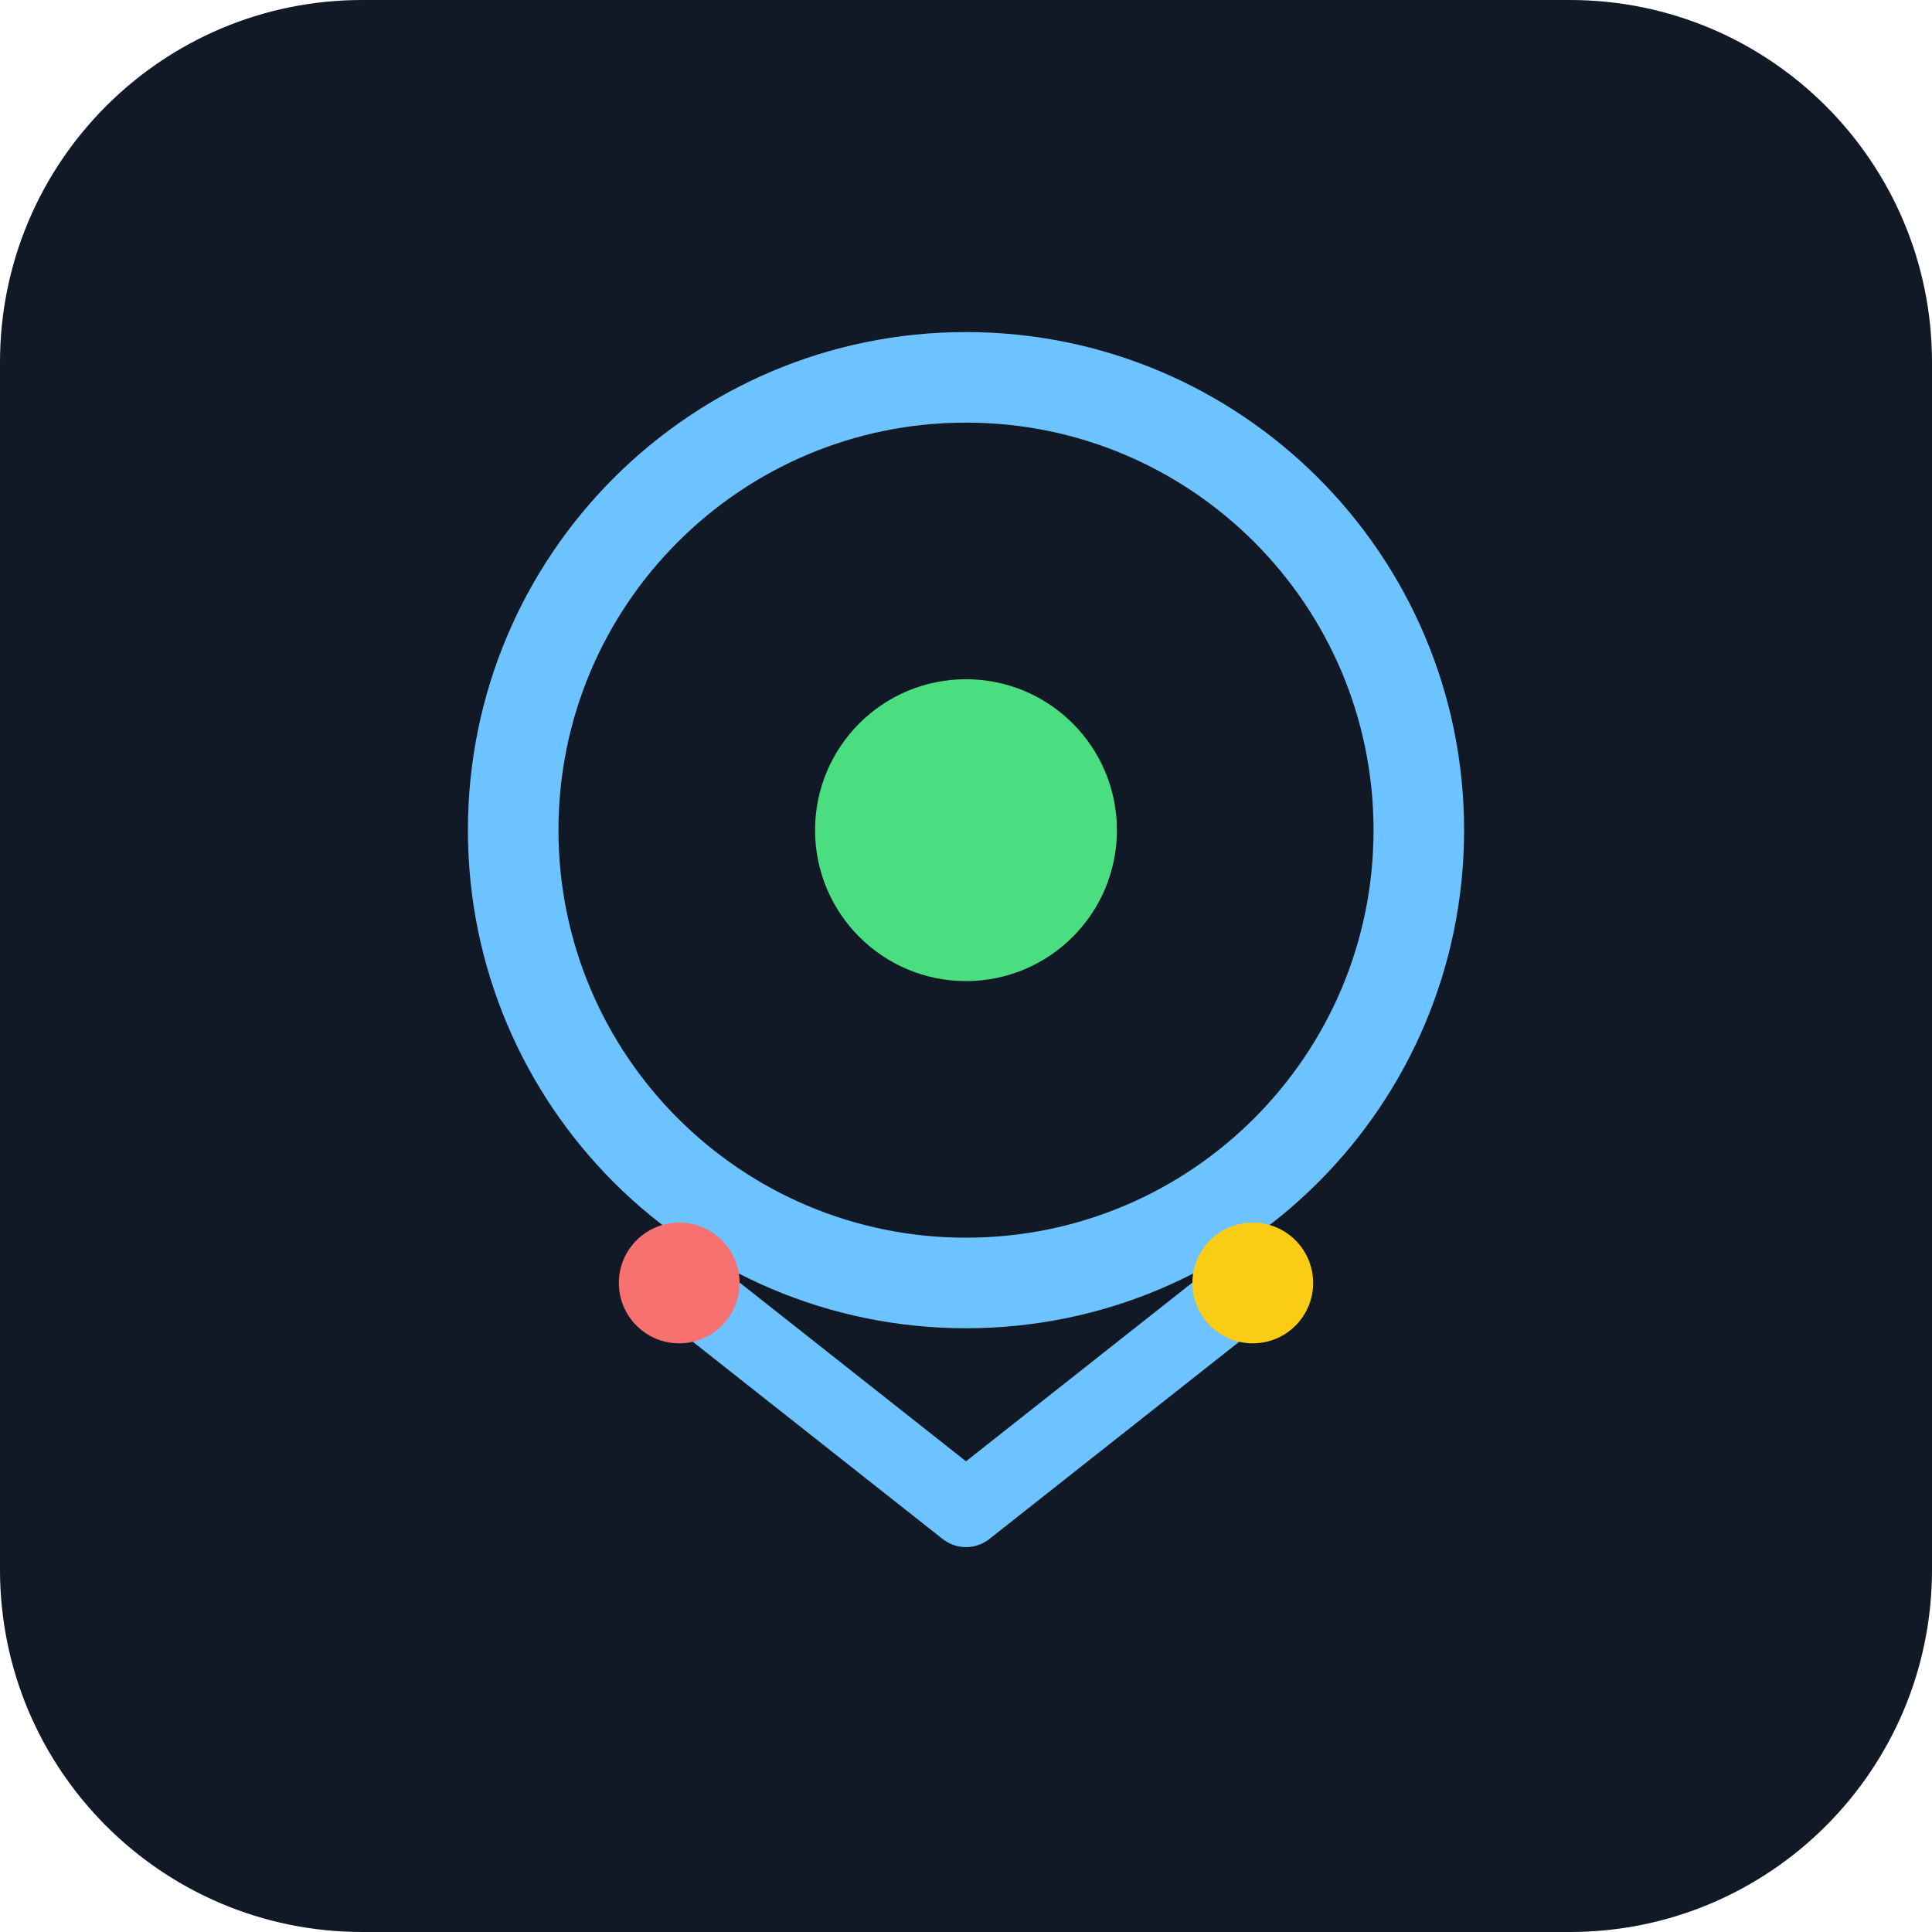
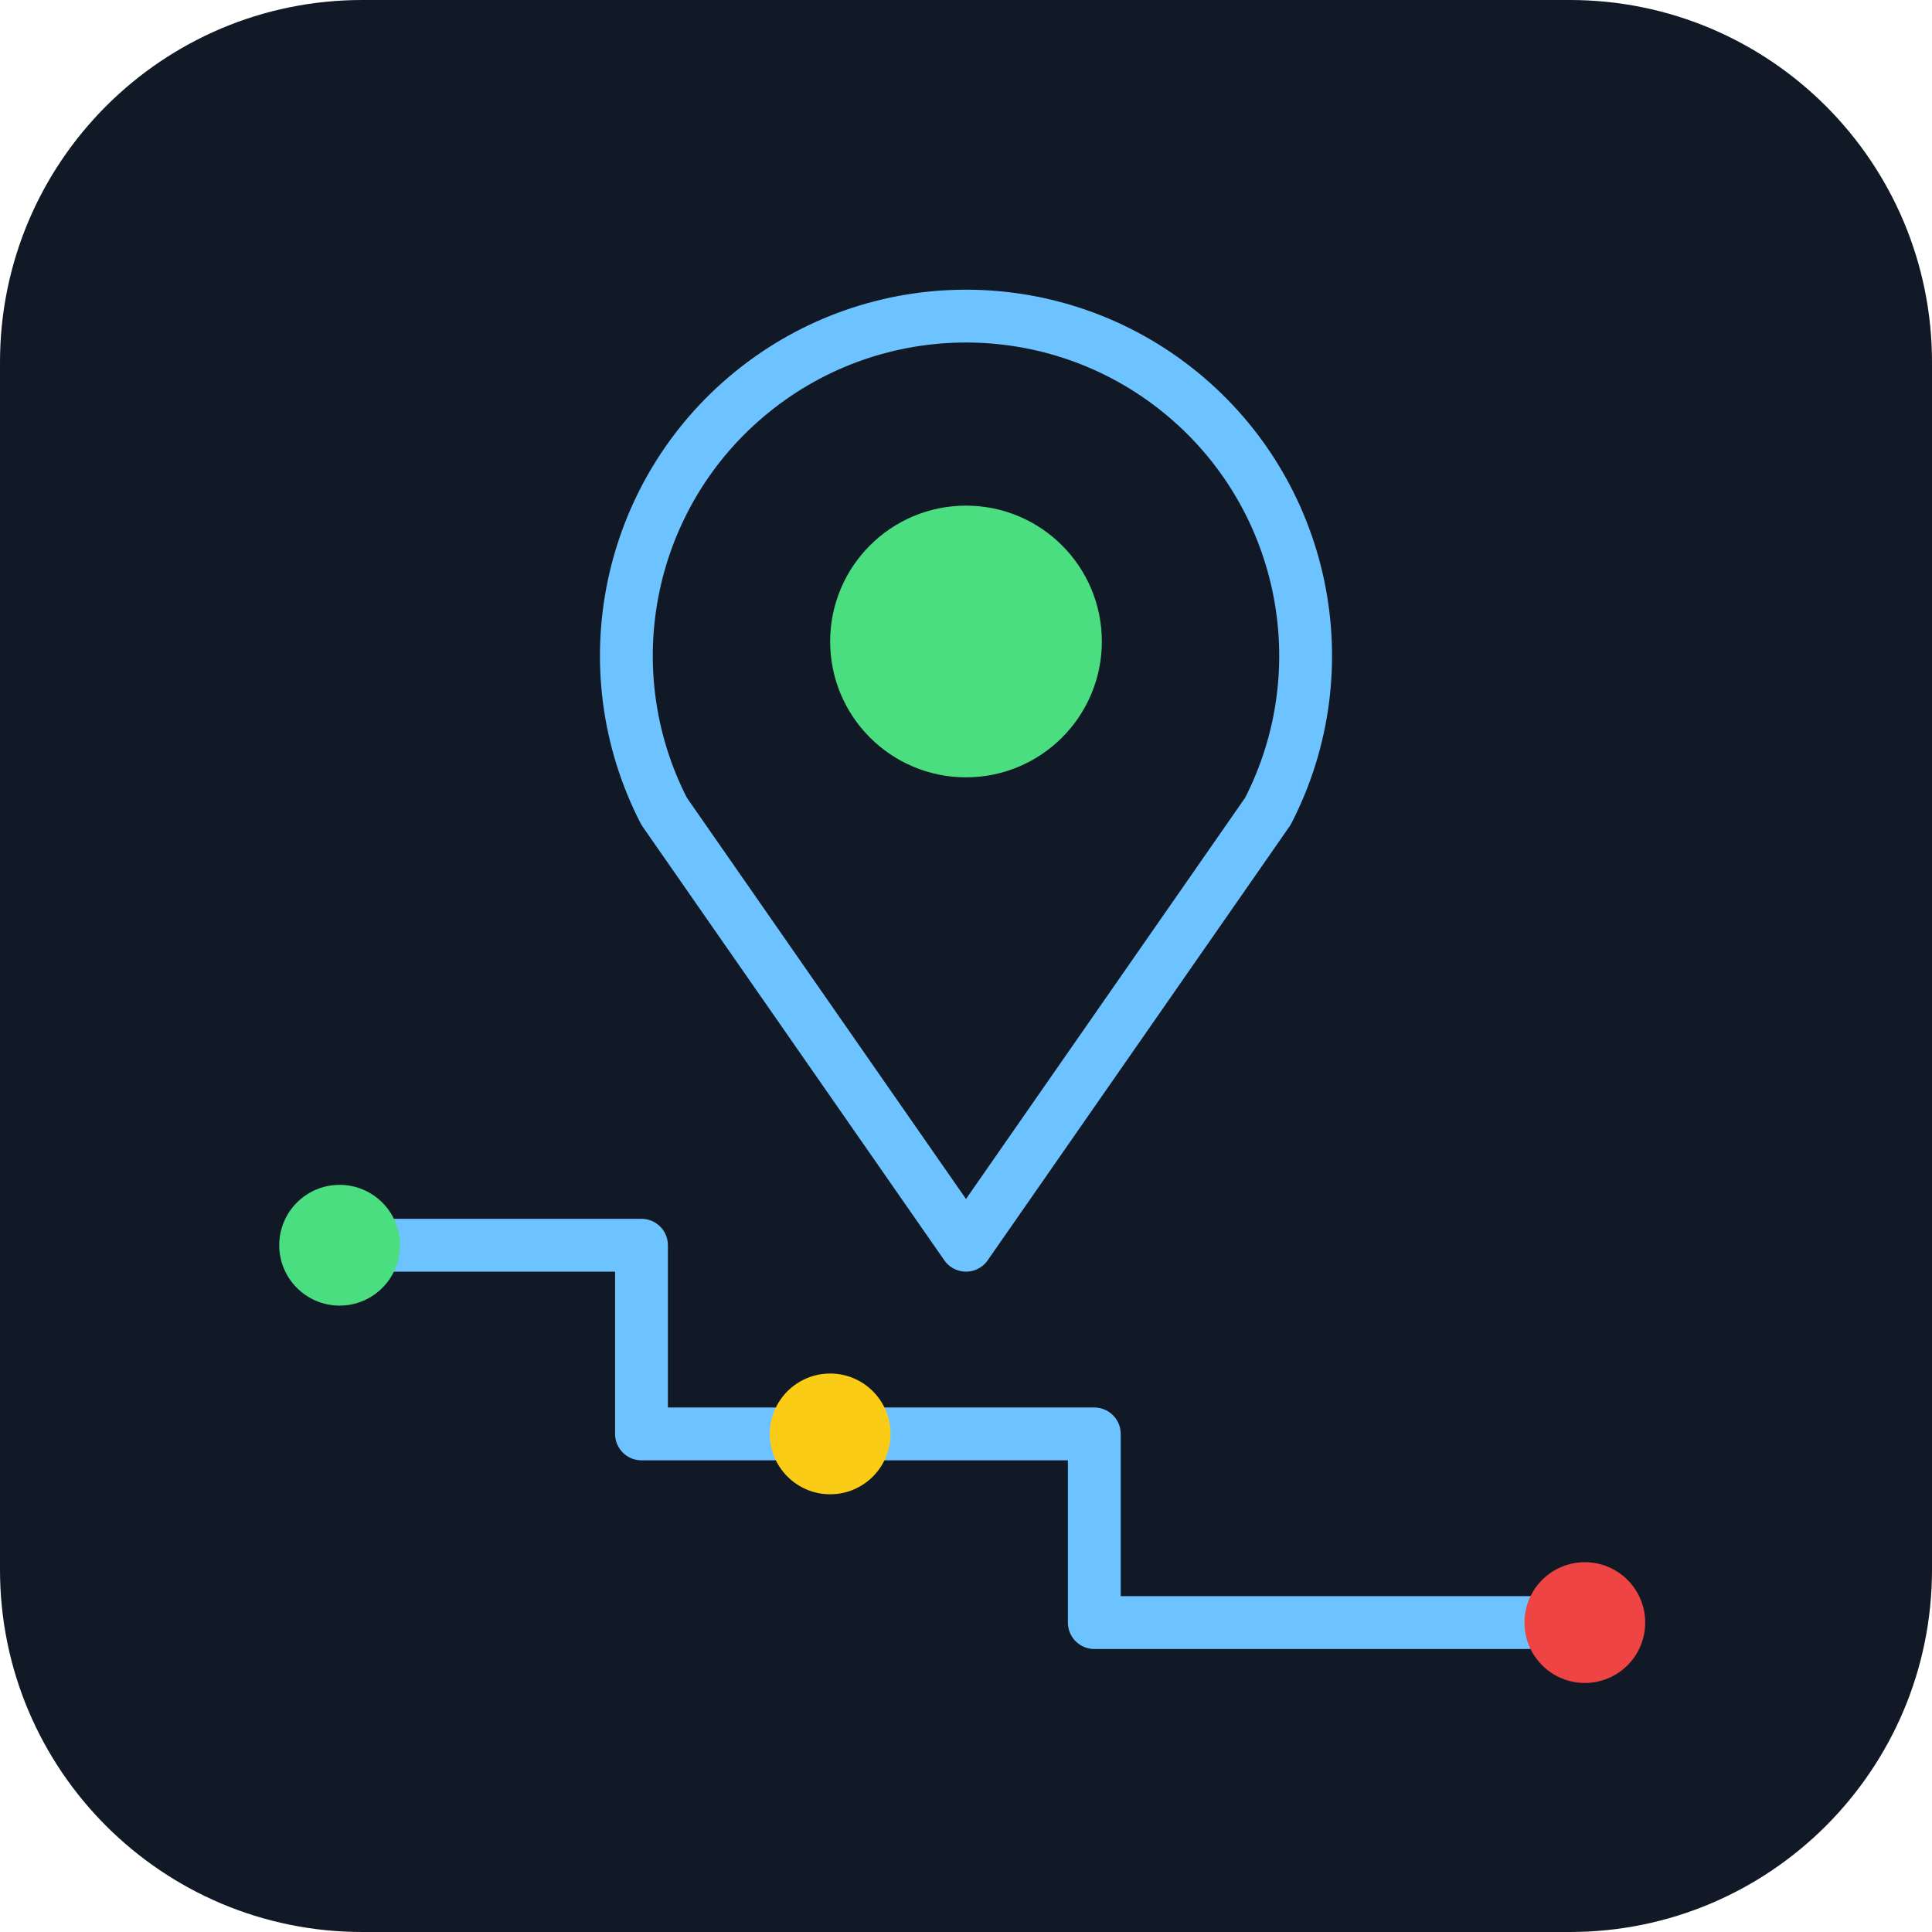
<svg xmlns="http://www.w3.org/2000/svg" width="512" height="512" viewBox="0 0 512 512">
  <rect width="512" height="512" rx="96" fill="#111826" />
-   <circle cx="256" cy="220" r="120" fill="none" stroke="#6cc3ff" stroke-width="24" />
-   <circle cx="256" cy="220" r="40" fill="#4ade80" />
-   <path d="M180 340 L256 400 L332 340" fill="none" stroke="#6cc3ff" stroke-width="20" stroke-linecap="round" stroke-linejoin="round" />
-   <circle cx="180" cy="340" r="16" fill="#f87171" />
-   <circle cx="332" cy="340" r="16" fill="#facc15" />
+   <path d="M 256,330 L 176,215 A 90,90 0 1 1 336,215 Z" fill="none" stroke="#6cc3ff" stroke-width="14" stroke-linejoin="round" />
+   <circle cx="256" cy="170" r="36" fill="#4ade80" />
+   <path d="M 90,330 L 170,330 L 170,380 L 290,380 L 290,430 L 420,430" fill="none" stroke="#6cc3ff" stroke-width="14" stroke-linecap="round" stroke-linejoin="round" />
+   <circle cx="90" cy="330" r="16" fill="#4ade80" />
+   <circle cx="220" cy="380" r="16" fill="#facc15" />
+   <circle cx="420" cy="430" r="16" fill="#ef4444" />
</svg>
